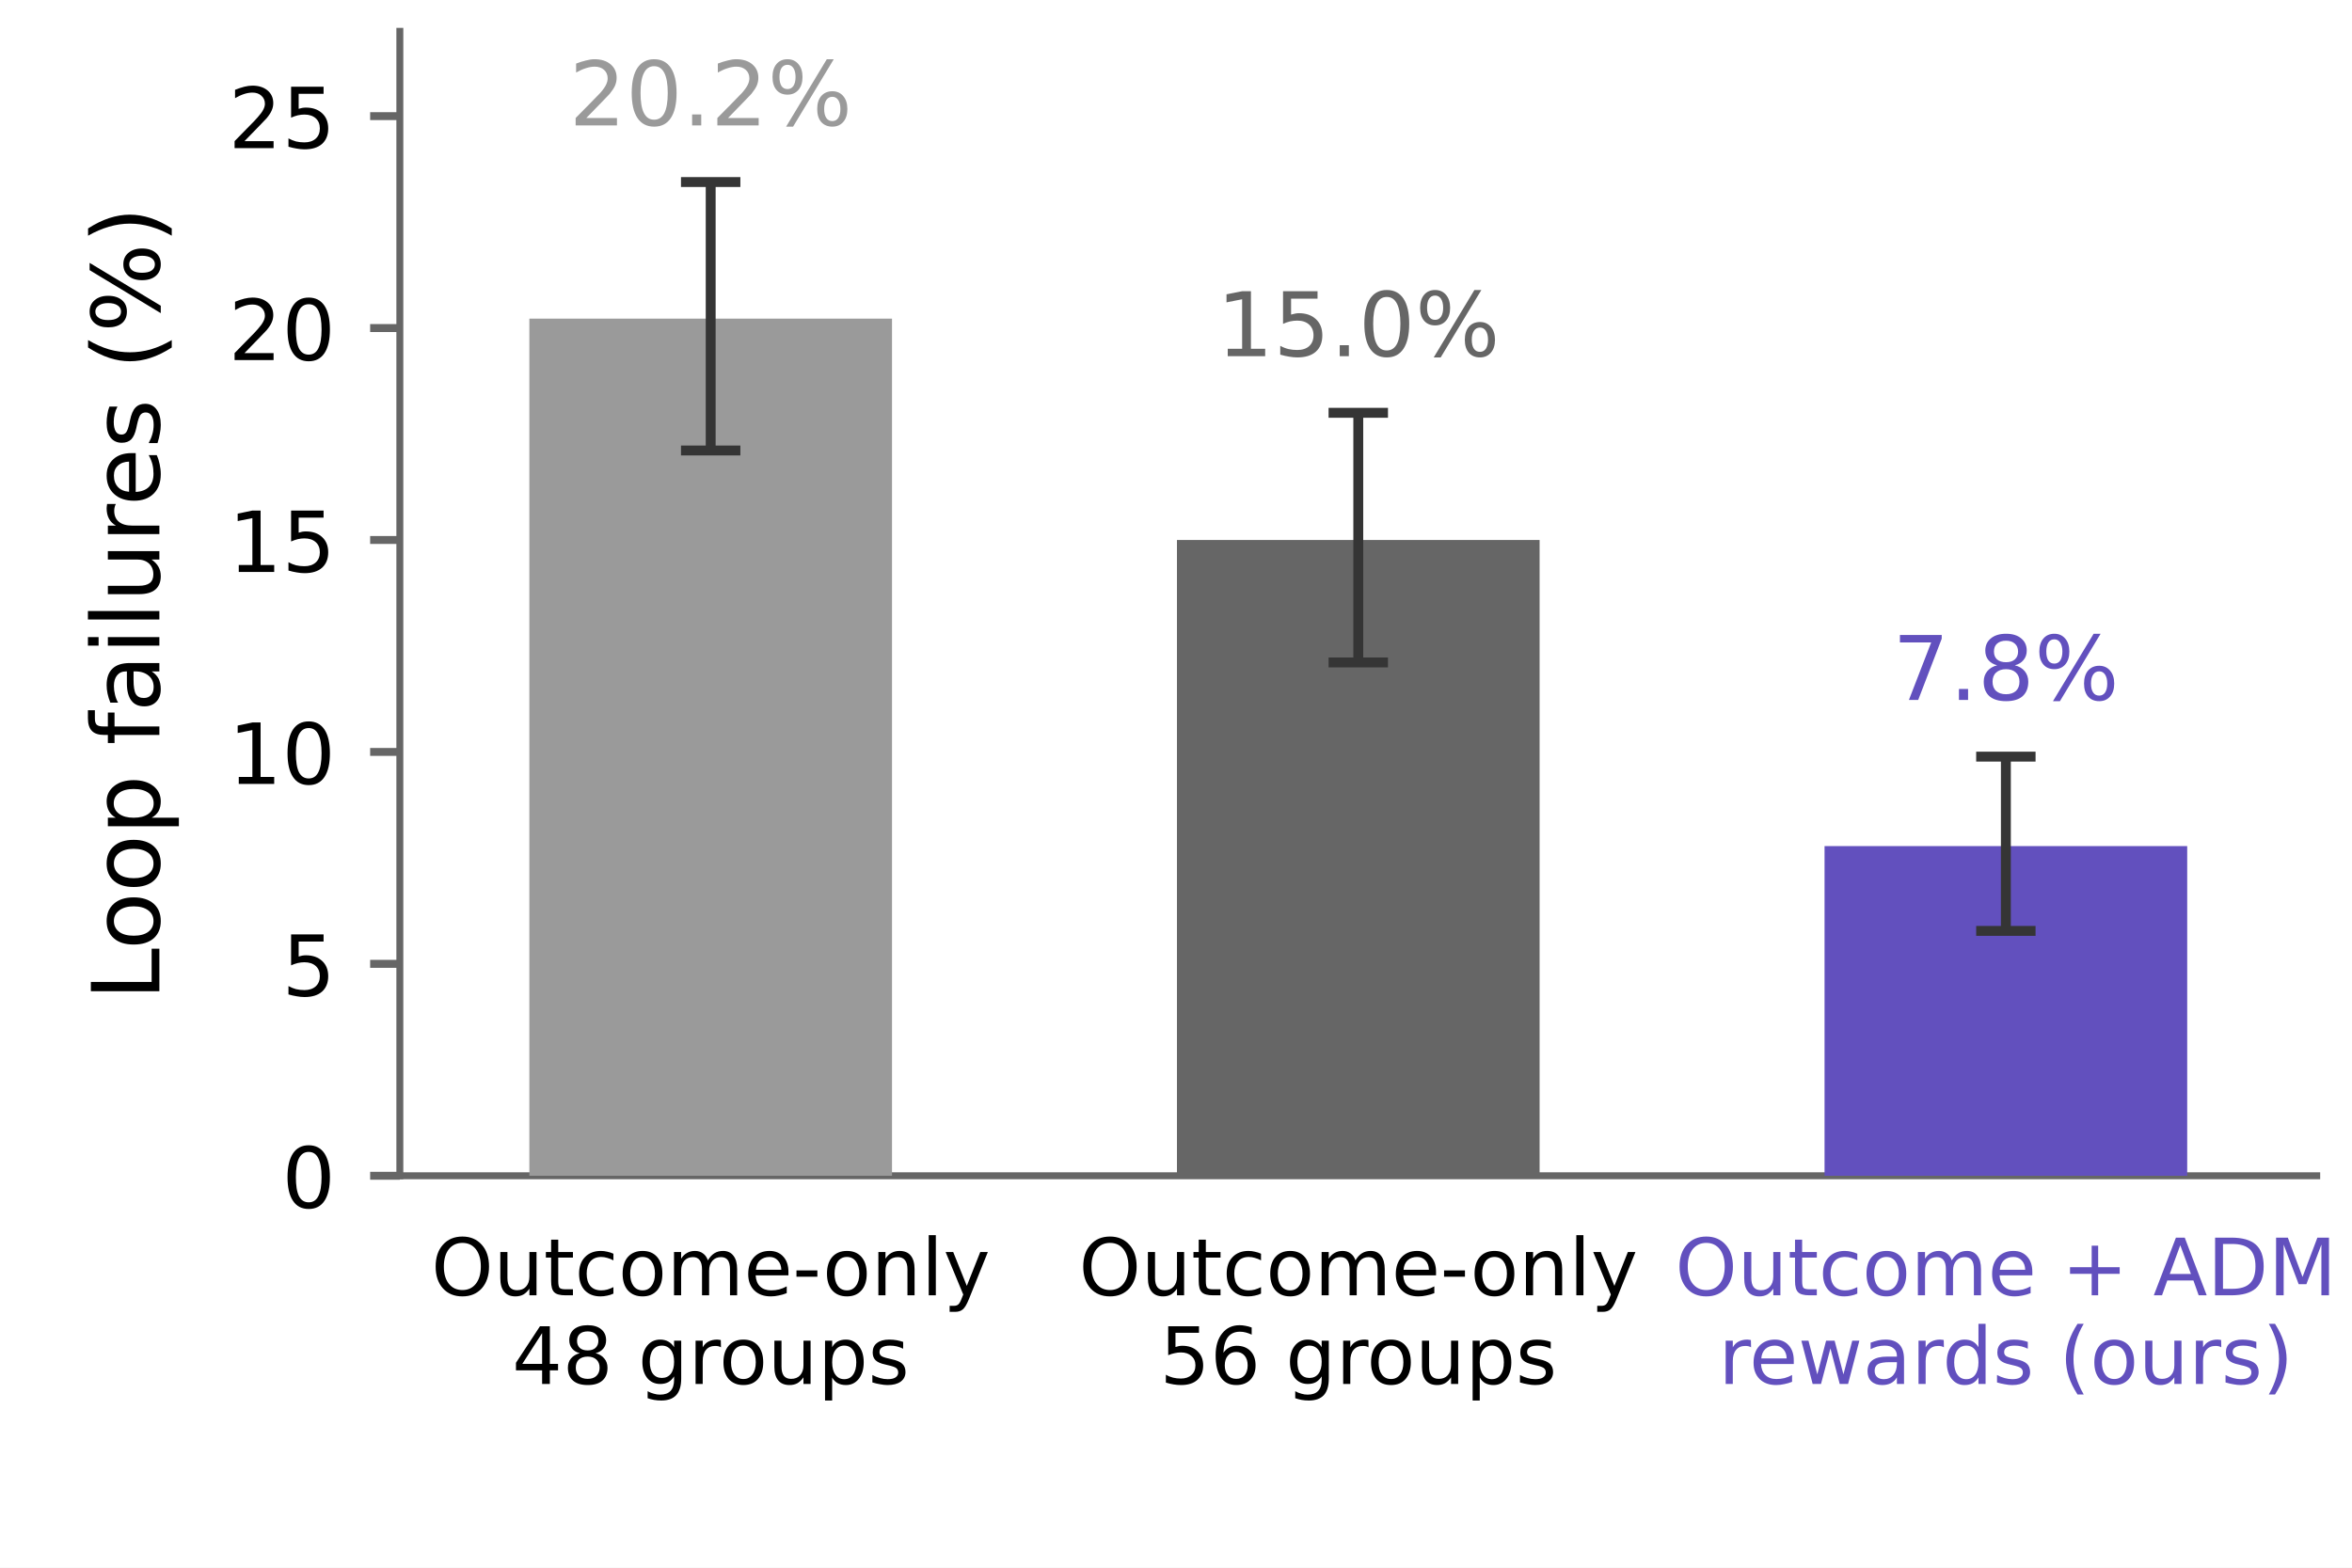
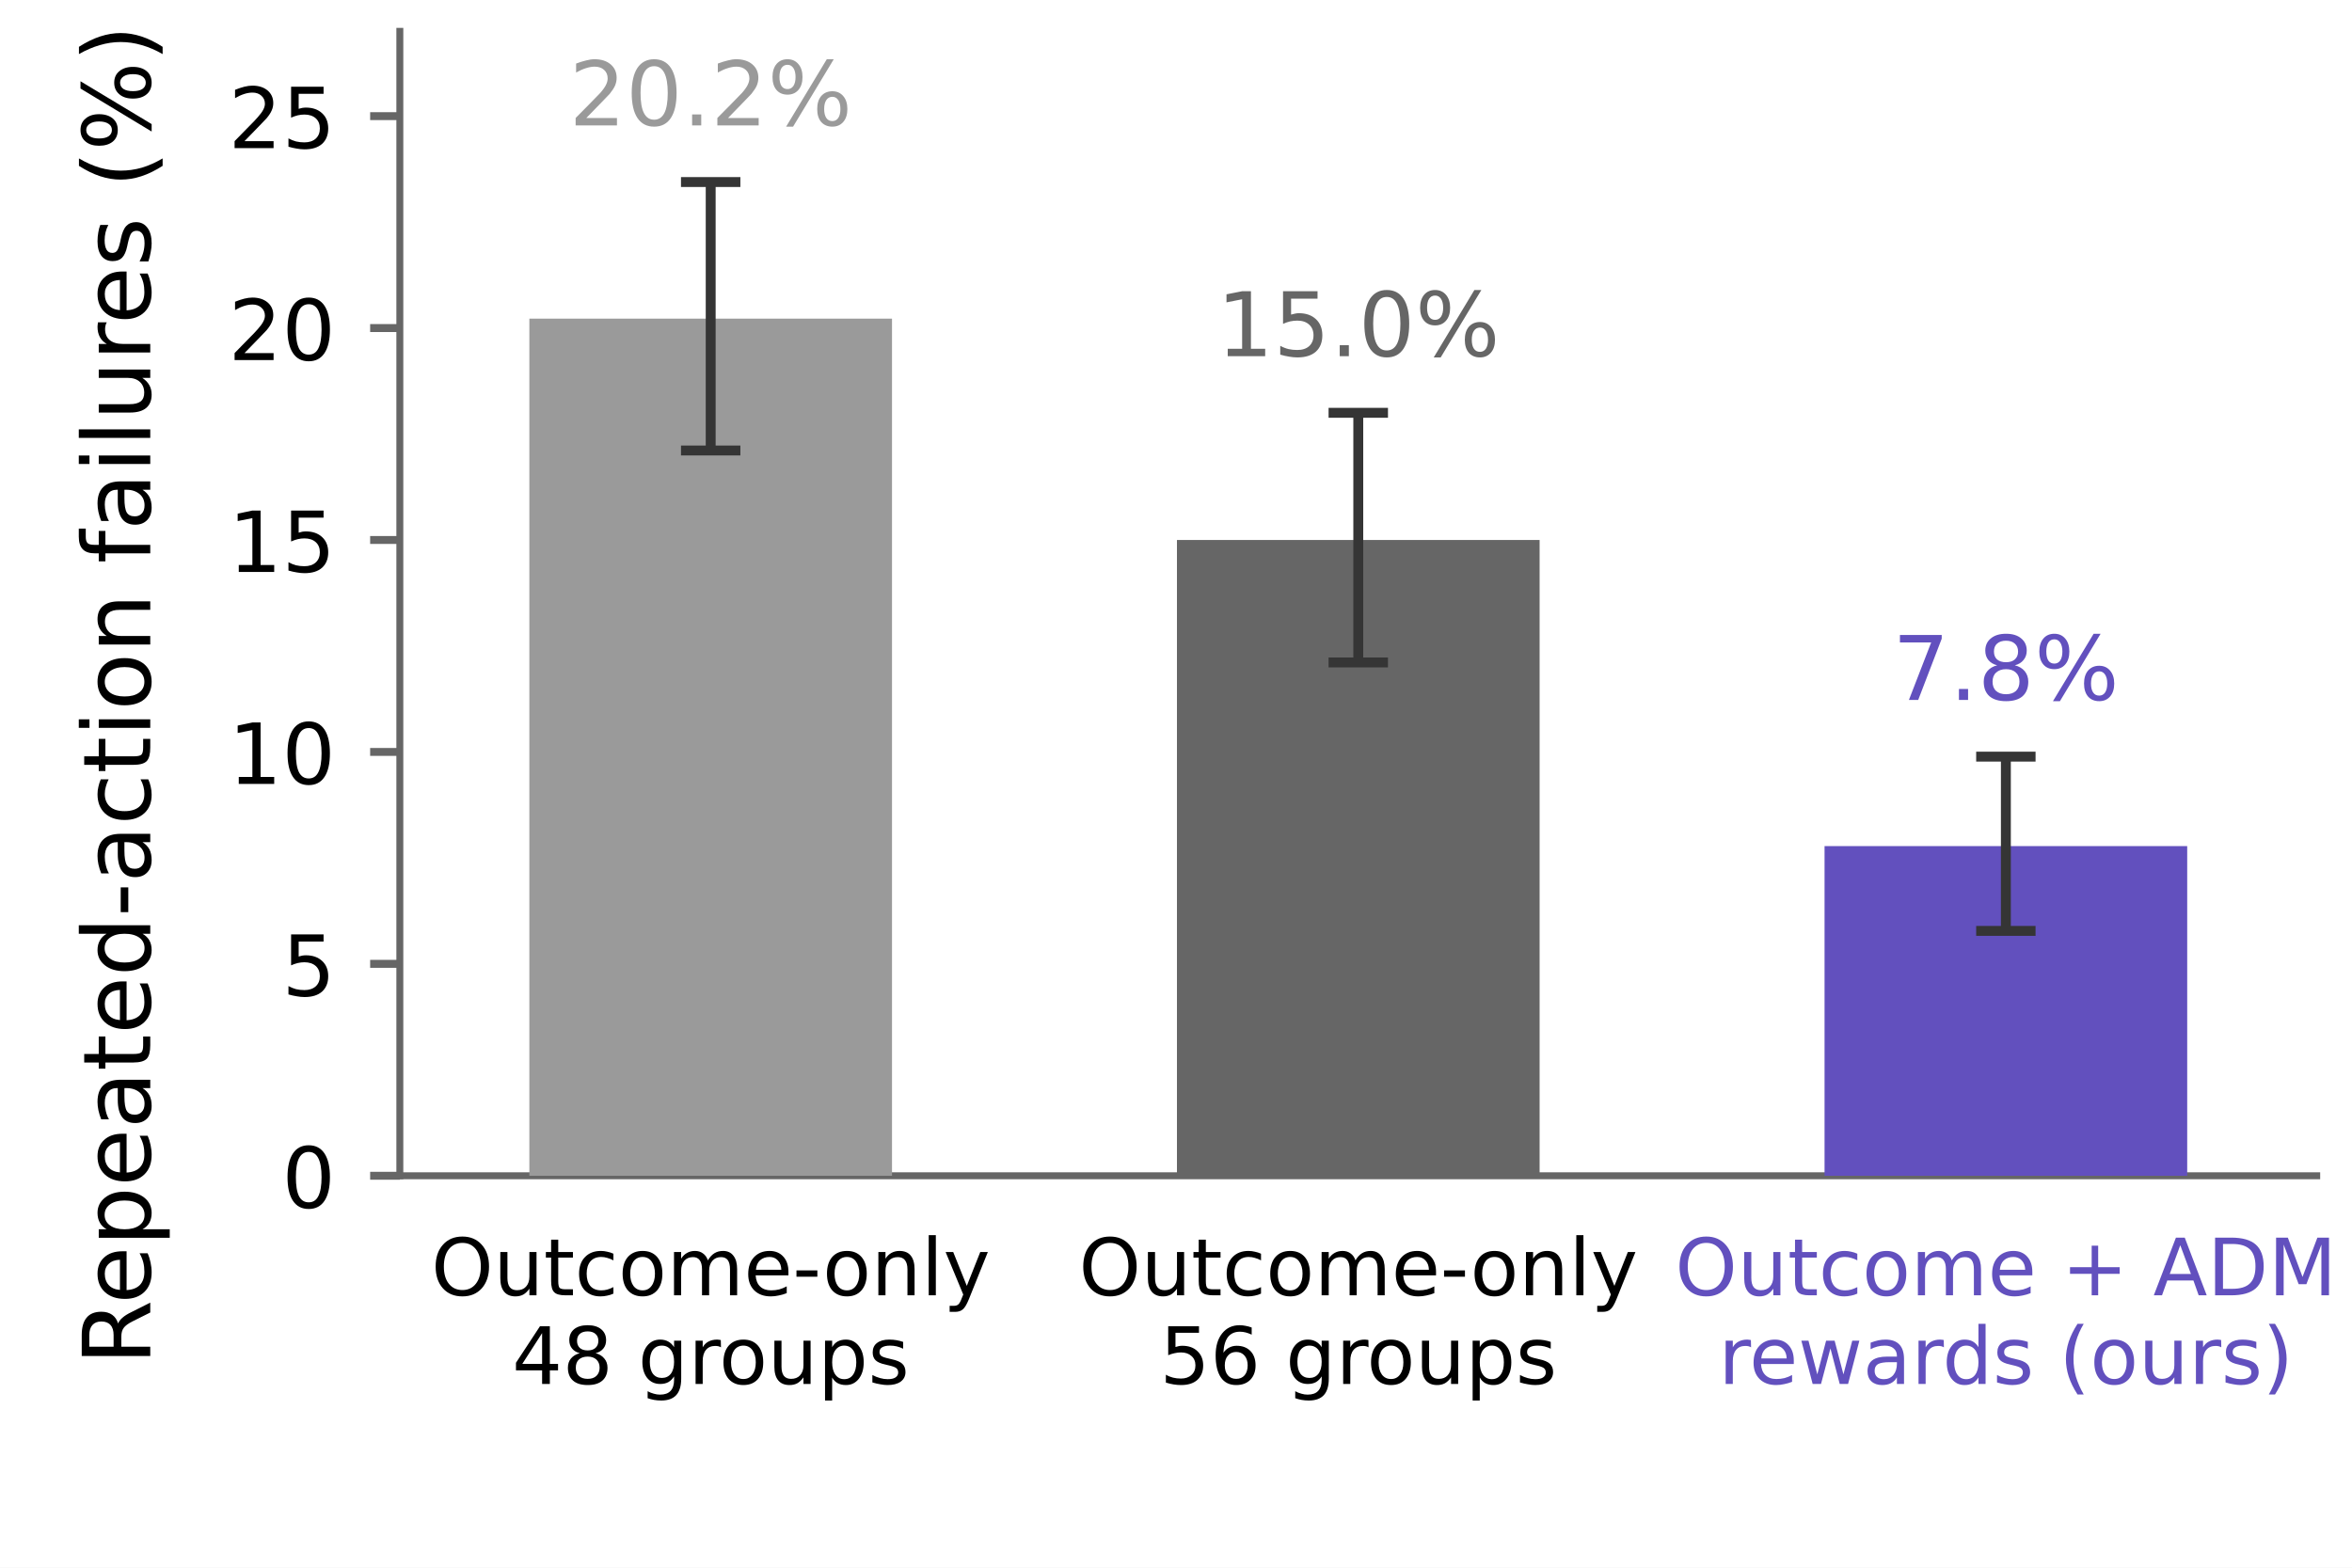
<svg xmlns="http://www.w3.org/2000/svg" xmlns:xlink="http://www.w3.org/1999/xlink" width="237.6pt" height="158.4pt" viewBox="0 0 237.6 158.4" version="1.1">
  <defs>
    <style type="text/css">*{stroke-linejoin: round; stroke-linecap: butt}</style>
  </defs>
  <g id="figure_1">
    <g id="patch_1">
      <path d="M 0 158.4 L 237.6 158.4 L 237.6 0 L 0 0 z " style="fill: #ffffff" />
    </g>
    <g id="axes_1">
      <g id="patch_2">
        <path d="M 40.392 118.8 L 234.036 118.8 L 234.036 3.168 L 40.392 3.168 z " style="fill: #ffffff" />
      </g>
      <g id="matplotlib.axis_1">
        <g id="xtick_1">
          <g id="line2d_1" />
          <g id="text_1">
            <text style="font: 8px 'DejaVu Sans'" transform="translate(43.5581 130.8787)">Outcome-only</text>
            <text style="font: 8px 'DejaVu Sans'" transform="translate(51.73311 139.837)">48 groups</text>
          </g>
        </g>
        <g id="xtick_2">
          <g id="line2d_2" />
          <g id="text_2">
            <text style="font: 8px 'DejaVu Sans'" transform="translate(108.9784 130.8787)">Outcome-only</text>
            <text style="font: 8px 'DejaVu Sans'" transform="translate(117.1534 139.837)">56 groups</text>
          </g>
        </g>
        <g id="xtick_3">
          <g id="line2d_3" />
          <g id="text_3">
            <text style="fill: #6250be; font: 500 8px 'DejaVu Sans'" transform="translate(169.2161 130.8787)">Outcome + ADM</text>
            <text style="fill: #6250be; font: 500 8px 'DejaVu Sans'" transform="translate(173.5955 139.837)">rewards (ours)</text>
          </g>
        </g>
      </g>
      <g id="matplotlib.axis_2">
        <g id="ytick_1">
          <g id="line2d_4">
            <defs>
              <path id="m95b0fd5160" d="M 0 0 L -3 0 " style="stroke: #666666; stroke-width: 0.8" />
            </defs>
            <g>
              <use xlink:href="#m95b0fd5160" x="40.392" y="118.8" style="fill: #666666; stroke: #666666; stroke-width: 0.8" />
            </g>
          </g>
          <g id="text_4">
            <text style="font: 8.5px 'DejaVu Sans'; text-anchor: end" x="33.892" y="122.029" transform="rotate(-0 33.892 122.0293)">0</text>
          </g>
        </g>
        <g id="ytick_2">
          <g id="line2d_5">
            <g>
              <use xlink:href="#m95b0fd5160" x="40.392" y="97.387" style="fill: #666666; stroke: #666666; stroke-width: 0.8" />
            </g>
          </g>
          <g id="text_5">
            <text style="font: 8.5px 'DejaVu Sans'; text-anchor: end" x="33.892" y="100.616" transform="rotate(-0 33.892 100.616)">5</text>
          </g>
        </g>
        <g id="ytick_3">
          <g id="line2d_6">
            <g>
              <use xlink:href="#m95b0fd5160" x="40.392" y="75.973" style="fill: #666666; stroke: #666666; stroke-width: 0.8" />
            </g>
          </g>
          <g id="text_6">
            <text style="font: 8.5px 'DejaVu Sans'; text-anchor: end" x="33.892" y="79.203" transform="rotate(-0 33.892 79.20267)">10</text>
          </g>
        </g>
        <g id="ytick_4">
          <g id="line2d_7">
            <g>
              <use xlink:href="#m95b0fd5160" x="40.392" y="54.56" style="fill: #666666; stroke: #666666; stroke-width: 0.8" />
            </g>
          </g>
          <g id="text_7">
            <text style="font: 8.5px 'DejaVu Sans'; text-anchor: end" x="33.892" y="57.789" transform="rotate(-0 33.892 57.78934)">15</text>
          </g>
        </g>
        <g id="ytick_5">
          <g id="line2d_8">
            <g>
              <use xlink:href="#m95b0fd5160" x="40.392" y="33.147" style="fill: #666666; stroke: #666666; stroke-width: 0.8" />
            </g>
          </g>
          <g id="text_8">
            <text style="font: 8.5px 'DejaVu Sans'; text-anchor: end" x="33.892" y="36.376" transform="rotate(-0 33.892 36.376)">20</text>
          </g>
        </g>
        <g id="ytick_6">
          <g id="line2d_9">
            <g>
              <use xlink:href="#m95b0fd5160" x="40.392" y="11.733" style="fill: #666666; stroke: #666666; stroke-width: 0.8" />
            </g>
          </g>
          <g id="text_9">
            <text style="font: 8.5px 'DejaVu Sans'; text-anchor: end" x="33.892" y="14.963" transform="rotate(-0 33.892 14.96267)">25</text>
          </g>
        </g>
        <g id="text_10">
-           <text style="font: 9.5px 'DejaVu Sans'; text-anchor: middle" x="16.1" y="60.984" transform="rotate(-90 16.10005 60.984)">Loop failures (%)</text>
+           <text style="font: 9.5px 'DejaVu Sans'; text-anchor: middle" x="15.179" y="70.235" transform="rotate(-90 15.17902 70.23456)">Repeated-action failures (%)</text>
        </g>
      </g>
      <g id="patch_3">
        <path d="M 40.392 118.8 L 40.392 3.168 " style="fill: none; stroke: #666666; stroke-width: 0.7; stroke-linejoin: miter; stroke-linecap: square" />
      </g>
      <g id="patch_4">
        <path d="M 40.392 118.8 L 234.036 118.8 " style="fill: none; stroke: #666666; stroke-width: 0.7; stroke-linejoin: miter; stroke-linecap: square" />
      </g>
      <g id="patch_5">
        <path d="M 53.476 118.8 L 90.111 118.8 L 90.111 32.195 L 53.476 32.195 z " clip-path="url(#p0eb0d22b34)" style="fill: #9a9a9a" />
      </g>
      <g id="patch_6">
        <path d="M 118.896 118.8 L 155.532 118.8 L 155.532 54.56 L 118.896 54.56 z " clip-path="url(#p0eb0d22b34)" style="fill: #666666" />
      </g>
      <g id="patch_7">
        <path d="M 184.317 118.8 L 220.952 118.8 L 220.952 85.49 L 184.317 85.49 z " clip-path="url(#p0eb0d22b34)" style="fill: #6250be" />
      </g>
      <g id="text_11">
        <text style="fill: #9a9a9a; font: 500 9px 'DejaVu Sans'; text-anchor: middle" x="71.794" y="12.669" transform="rotate(-0 71.79373 12.66914)">20.2%</text>
      </g>
      <g id="text_12">
        <text style="fill: #666666; font: 500 9px 'DejaVu Sans'; text-anchor: middle" x="137.214" y="35.986" transform="rotate(-0 137.214 35.98588)">15.0%</text>
      </g>
      <g id="text_13">
        <text style="fill: #6250be; font: 500 9px 'DejaVu Sans'; text-anchor: middle" x="202.634" y="70.723" transform="rotate(-0 202.6343 70.72307)">7.8%</text>
      </g>
      <g id="LineCollection_1">
        <path d="M 71.794 45.519 L 71.794 18.395 " clip-path="url(#p0eb0d22b34)" style="fill: none; stroke: #353535" />
        <path d="M 137.214 66.932 L 137.214 41.712 " clip-path="url(#p0eb0d22b34)" style="fill: none; stroke: #353535" />
        <path d="M 202.634 94.056 L 202.634 76.449 " clip-path="url(#p0eb0d22b34)" style="fill: none; stroke: #353535" />
      </g>
      <g id="line2d_10">
        <defs>
          <path id="m4e208fdc0f" d="M 3 0 L -3 -0 " style="stroke: #353535" />
        </defs>
        <g clip-path="url(#p0eb0d22b34)">
          <use xlink:href="#m4e208fdc0f" x="71.794" y="45.519" style="fill: #353535; stroke: #353535" />
          <use xlink:href="#m4e208fdc0f" x="137.214" y="66.932" style="fill: #353535; stroke: #353535" />
          <use xlink:href="#m4e208fdc0f" x="202.634" y="94.056" style="fill: #353535; stroke: #353535" />
        </g>
      </g>
      <g id="line2d_11">
        <g clip-path="url(#p0eb0d22b34)">
          <use xlink:href="#m4e208fdc0f" x="71.794" y="18.395" style="fill: #353535; stroke: #353535" />
          <use xlink:href="#m4e208fdc0f" x="137.214" y="41.712" style="fill: #353535; stroke: #353535" />
          <use xlink:href="#m4e208fdc0f" x="202.634" y="76.449" style="fill: #353535; stroke: #353535" />
        </g>
      </g>
    </g>
  </g>
  <defs>
    <clipPath id="p0eb0d22b34">
      <rect x="40.392" y="3.168" width="193.644" height="115.632" />
    </clipPath>
  </defs>
</svg>
